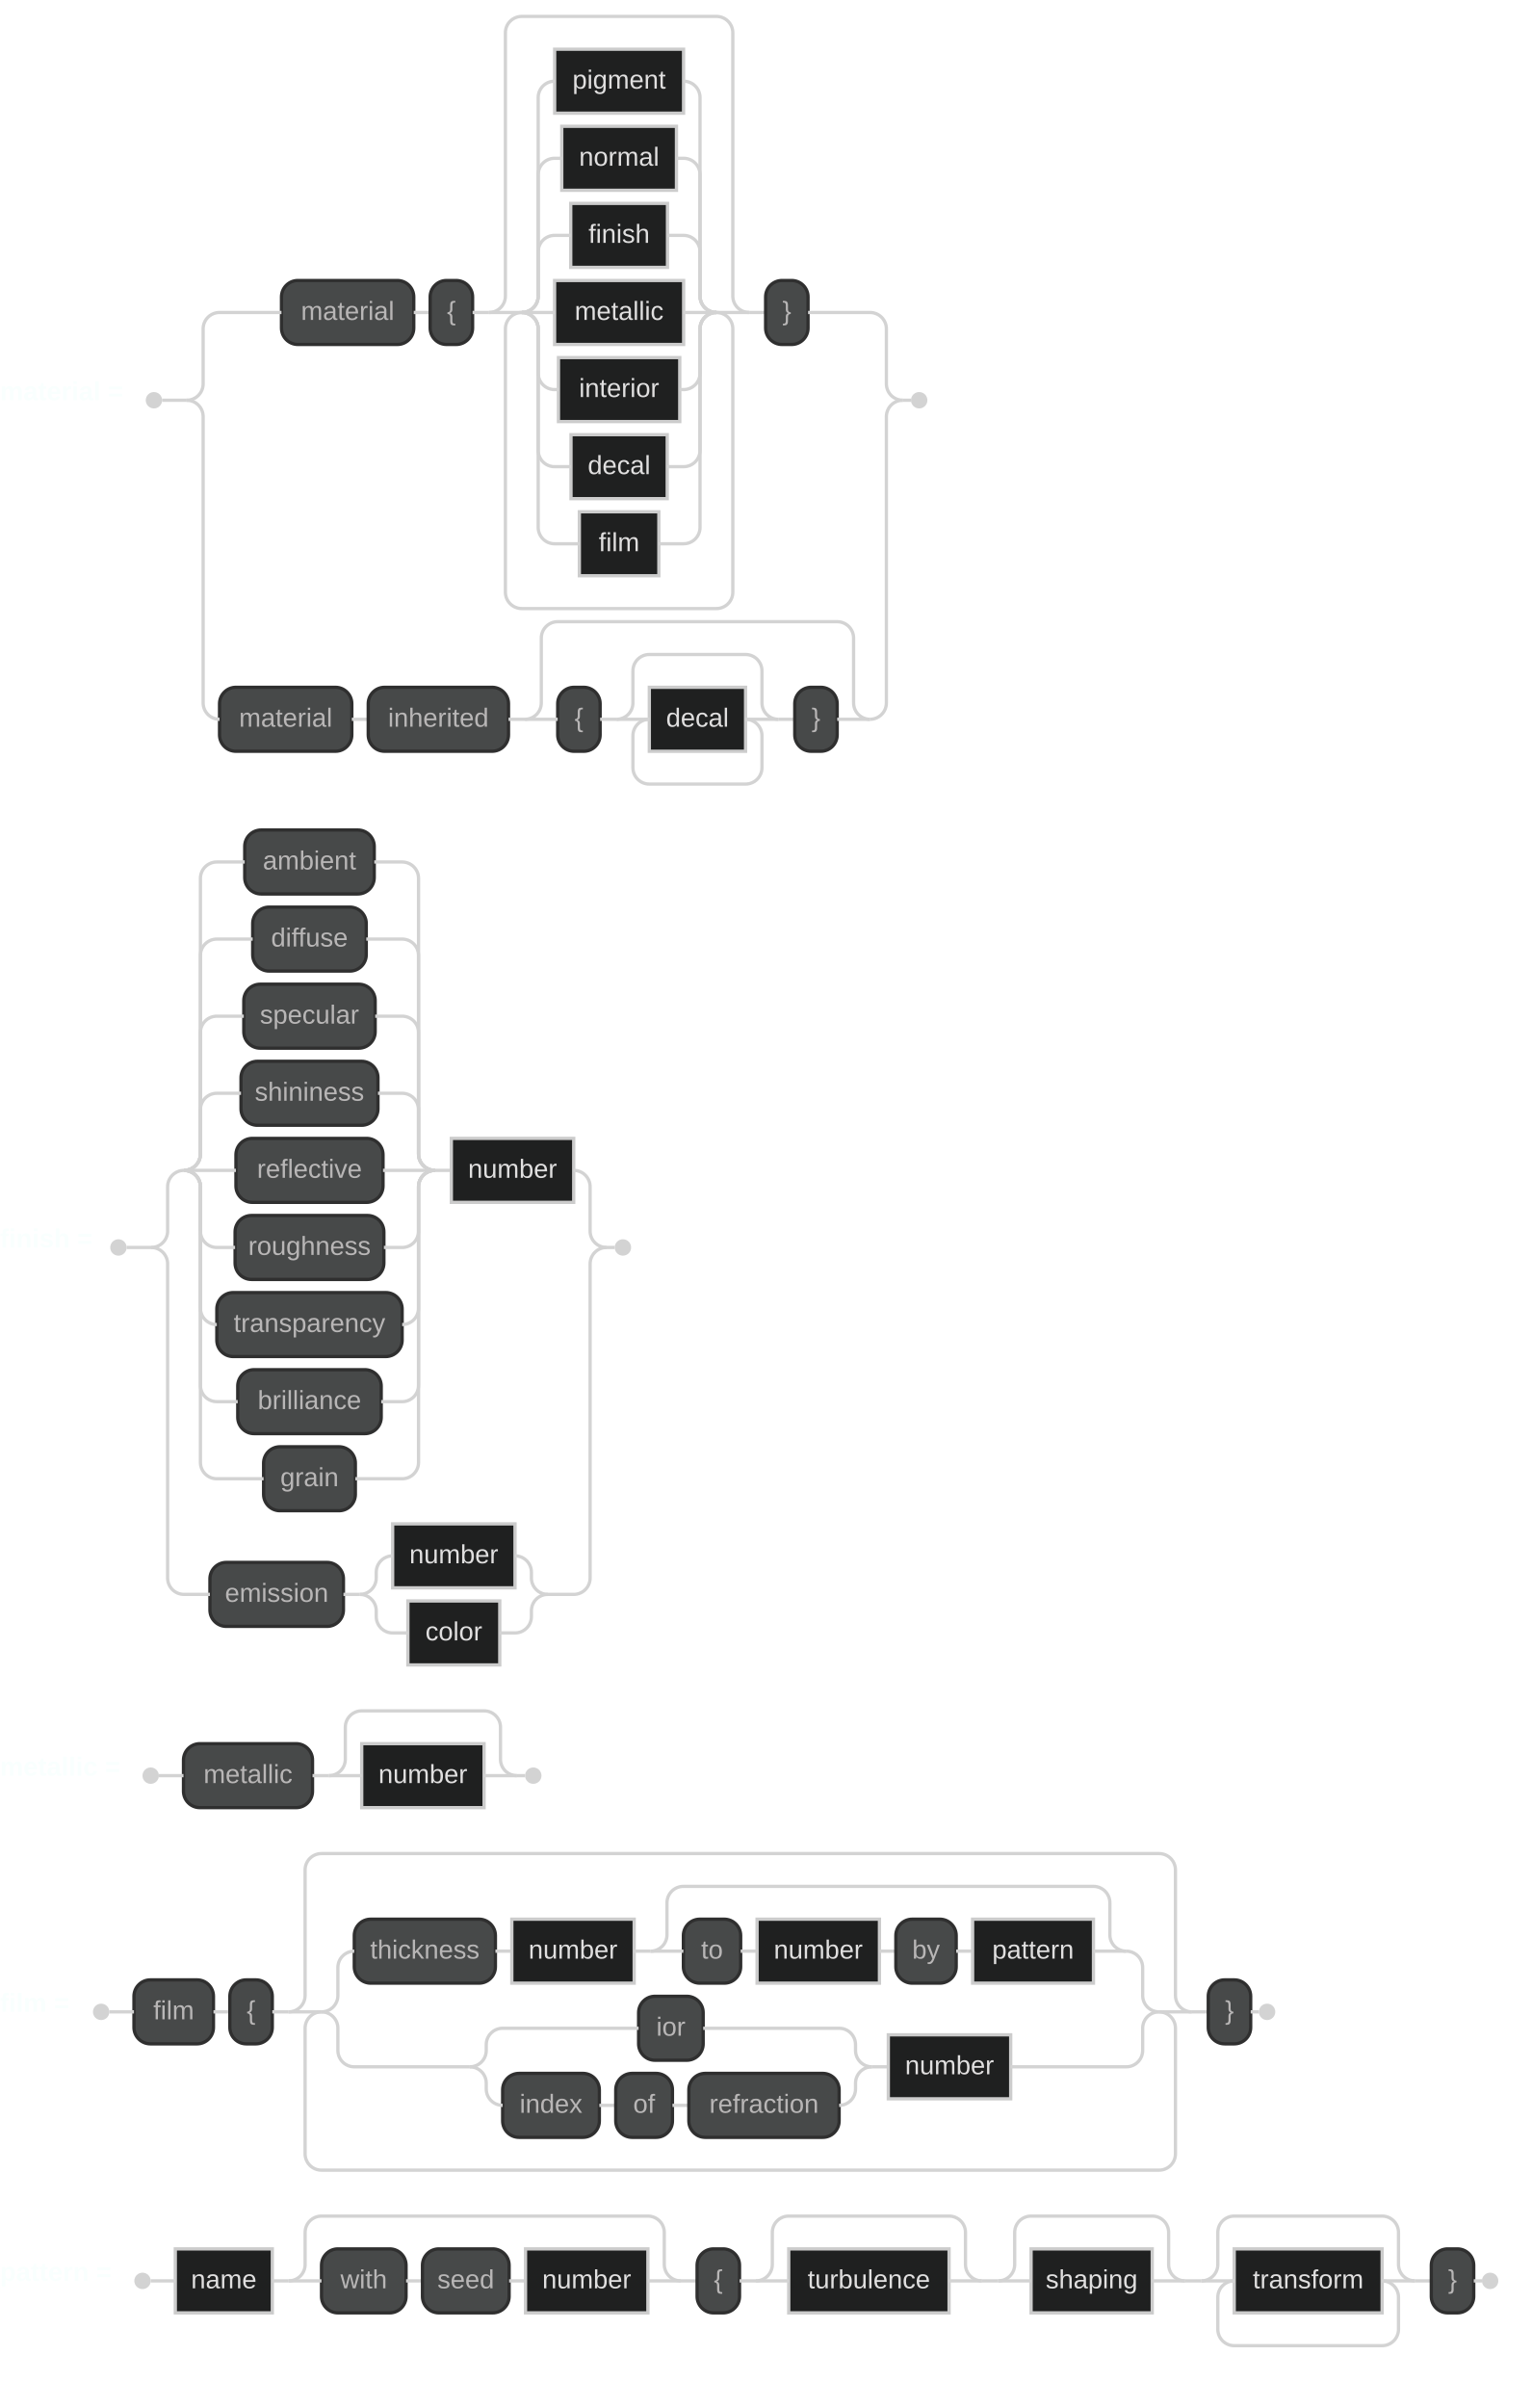
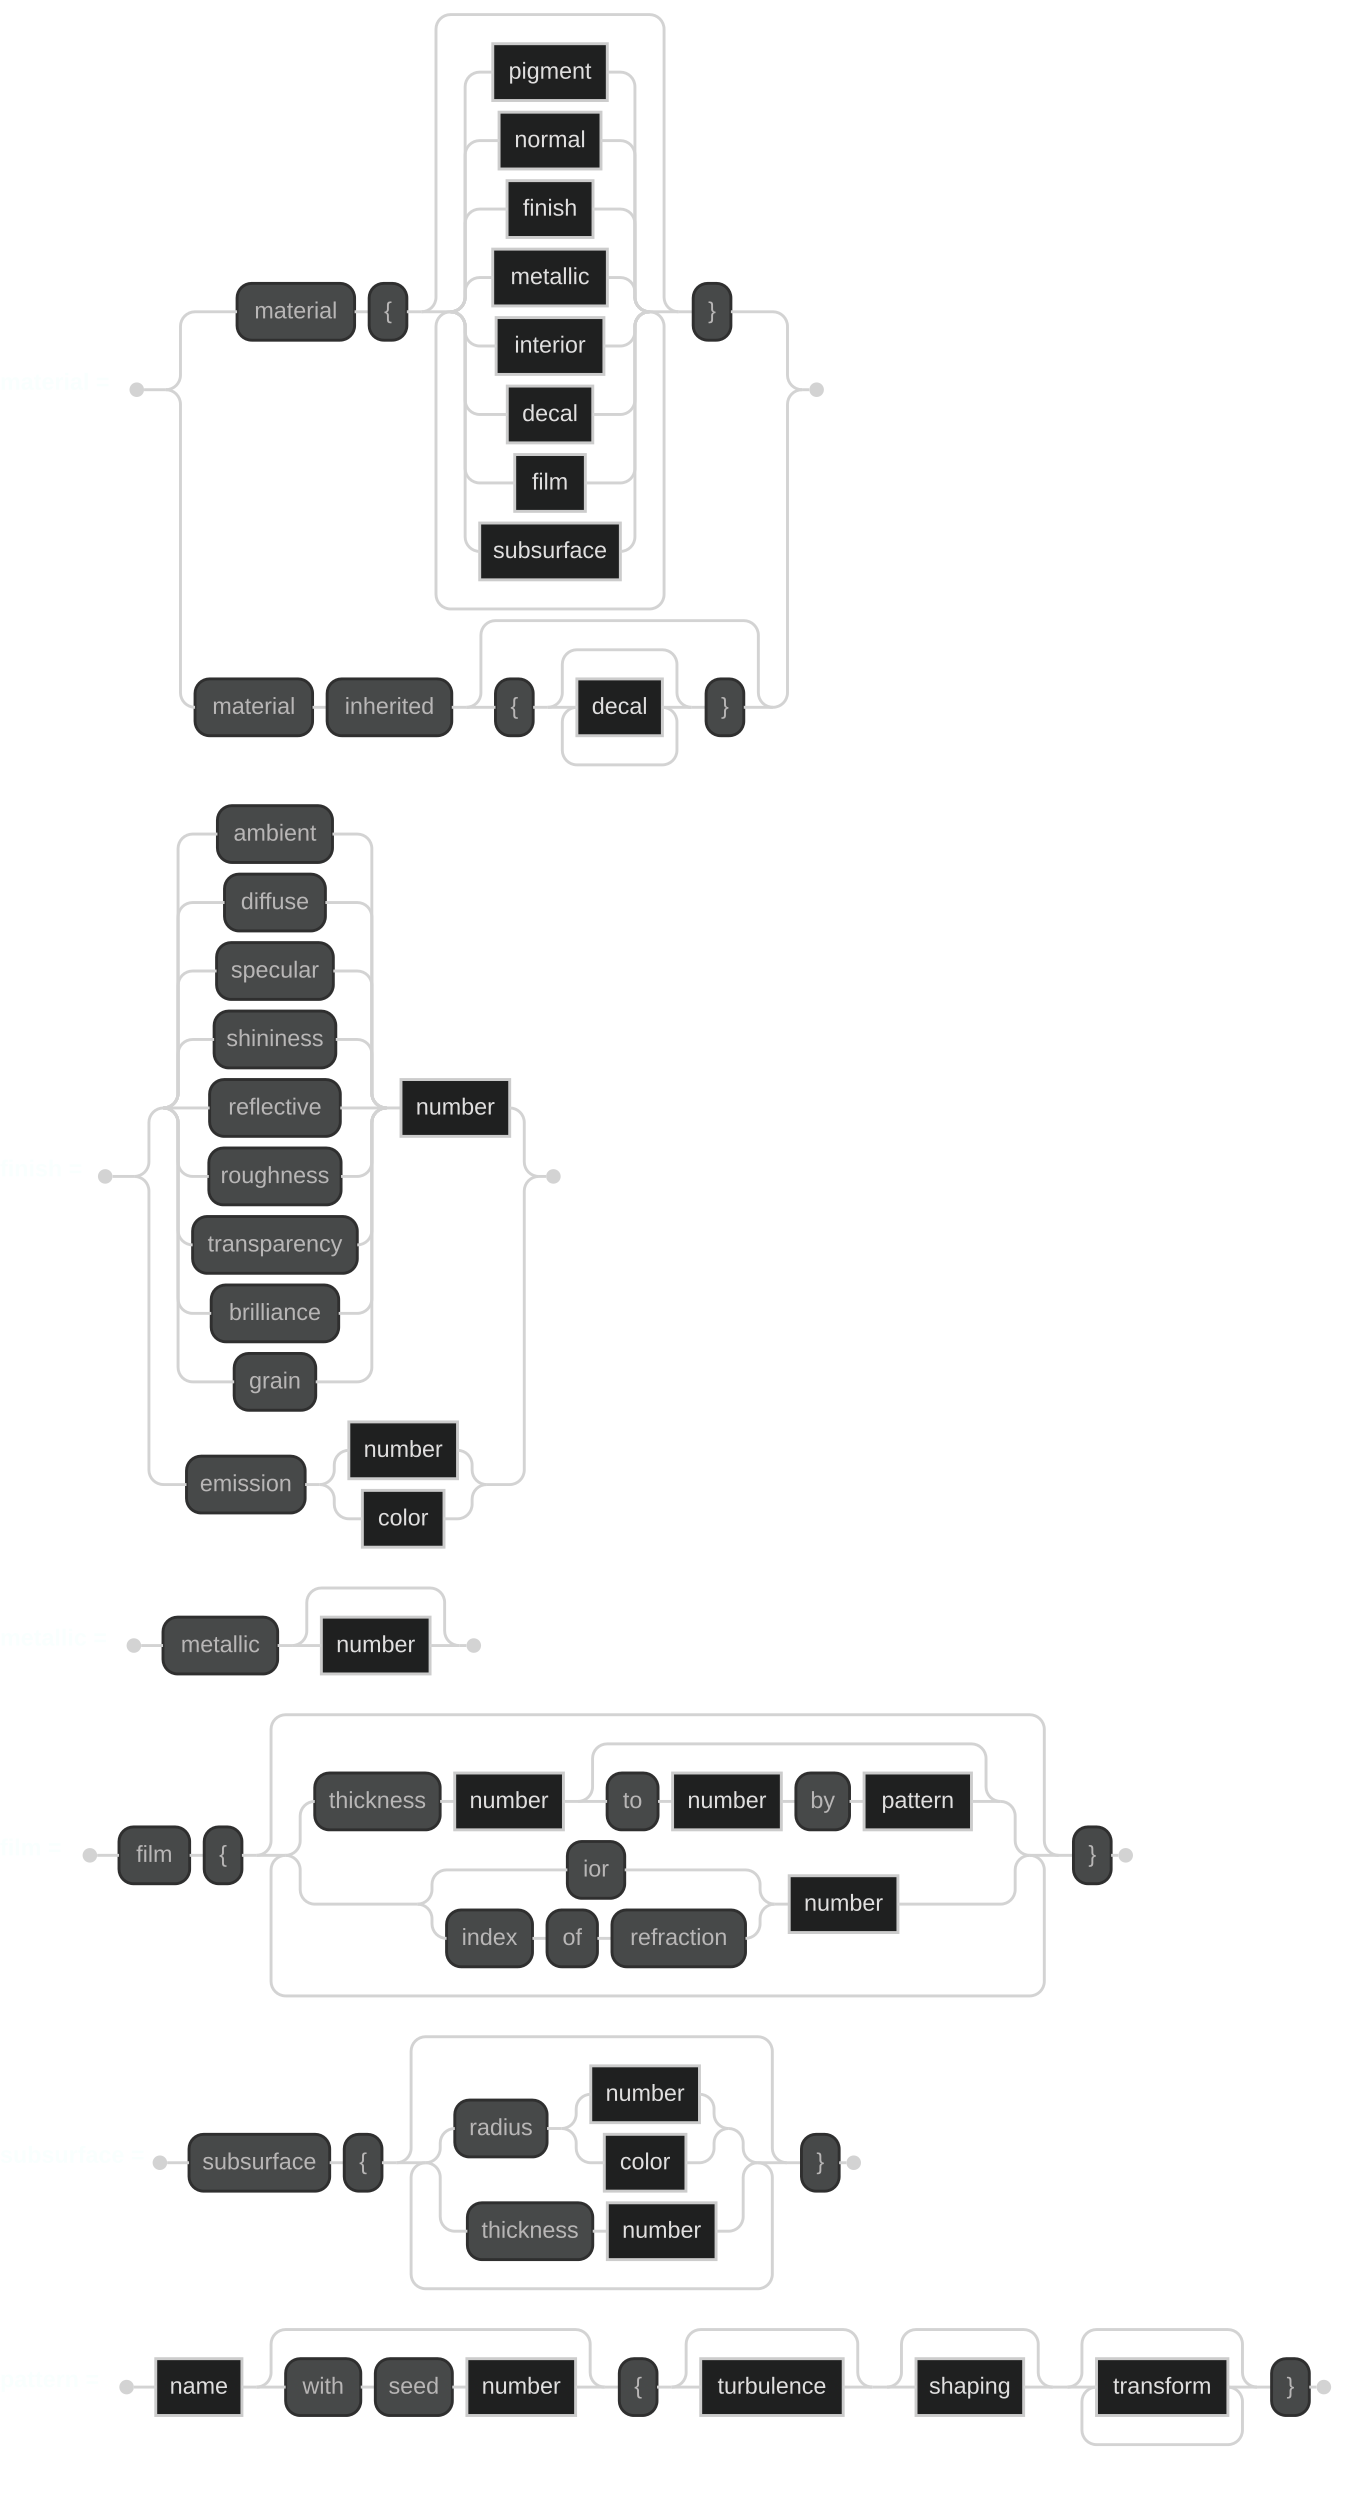
- <svg xmlns="http://www.w3.org/2000/svg" id="my-svg" width="100%" class="railroad-diagram" style="max-width: 933.703px; background-color: transparent;" viewBox="0 0 933.703 1468" role="graphics-document document" aria-roledescription="railroadEbnf">
+ <svg xmlns="http://www.w3.org/2000/svg" id="my-svg" width="100%" class="railroad-diagram" style="max-width: 933.703px; background-color: transparent;" viewBox="0 0 933.703 1716" role="graphics-document document" aria-roledescription="railroadEbnf">
  <style>#my-svg{font-family:"trebuchet ms",verdana,arial,sans-serif;font-size:16px;fill:#ccc;}@keyframes edge-animation-frame{from{stroke-dashoffset:0;}}@keyframes dash{to{stroke-dashoffset:0;}}#my-svg .edge-animation-slow{stroke-dasharray:9,5!important;stroke-dashoffset:900;animation:dash 50s linear infinite;stroke-linecap:round;}#my-svg .edge-animation-fast{stroke-dasharray:9,5!important;stroke-dashoffset:900;animation:dash 20s linear infinite;stroke-linecap:round;}#my-svg .error-icon{fill:#a44141;}#my-svg .error-text{fill:#ddd;stroke:#ddd;}#my-svg .edge-thickness-normal{stroke-width:1px;}#my-svg .edge-thickness-thick{stroke-width:3.5px;}#my-svg .edge-pattern-solid{stroke-dasharray:0;}#my-svg .edge-thickness-invisible{stroke-width:0;fill:none;}#my-svg .edge-pattern-dashed{stroke-dasharray:3;}#my-svg .edge-pattern-dotted{stroke-dasharray:2;}#my-svg .marker{fill:lightgrey;stroke:lightgrey;}#my-svg .marker.cross{stroke:lightgrey;}#my-svg svg{font-family:"trebuchet ms",verdana,arial,sans-serif;font-size:16px;}#my-svg p{margin:0;}#my-svg .railroad-diagram{font-family:"trebuchet ms",verdana,arial,sans-serif;font-size:16px;}#my-svg .railroad-terminal rect{fill:hsl(180, 1.587%, 28.353%);stroke:hsl(180, 0%, 18.353%);stroke-width:2px;}#my-svg .railroad-terminal text{fill:rgb(183.848, 181.552, 181.552);font-family:"trebuchet ms",verdana,arial,sans-serif;font-size:16px;text-anchor:middle;dominant-baseline:middle;}#my-svg .railroad-nonterminal rect{fill:#1f2020;stroke:#cccccc;stroke-width:2px;}#my-svg .railroad-nonterminal text{fill:#e0dfdf;font-family:"trebuchet ms",verdana,arial,sans-serif;font-size:16px;text-anchor:middle;dominant-baseline:middle;}#my-svg .railroad-line{stroke:lightgrey;stroke-width:2px;fill:none;}#my-svg .railroad-start circle,#my-svg .railroad-end circle{fill:lightgrey;}#my-svg .railroad-comment ellipse{fill:#181818;stroke:hsl(20, 0%, 2.353%);stroke-width:2px;}#my-svg .railroad-comment text{fill:rgb(223, 223.667, 224);font-style:italic;font-family:"trebuchet ms",verdana,arial,sans-serif;font-size:16px;text-anchor:middle;dominant-baseline:middle;}#my-svg .railroad-special rect{fill:hsl(20, 1.587%, 12.353%);stroke:hsl(20, 0%, 2.353%);stroke-width:2px;stroke-dasharray:5,3;}#my-svg .railroad-special text{fill:#e0dfdf;font-family:"trebuchet ms",verdana,arial,sans-serif;font-size:16px;text-anchor:middle;dominant-baseline:middle;}#my-svg .railroad-rule-name{font-weight:bold;fill:#F9FFFE;font-family:"trebuchet ms",verdana,arial,sans-serif;font-size:16px;}#my-svg .node .neo-node{stroke:#ccc;}#my-svg [data-look="neo"].node rect,#my-svg [data-look="neo"].cluster rect,#my-svg [data-look="neo"].node polygon{stroke:url(#my-svg-gradient);filter:drop-shadow( 1px 2px 2px rgba(185,185,185,1));}#my-svg [data-look="neo"].swimlane.cluster rect{filter:none;}#my-svg [data-look="neo"].node path{stroke:url(#my-svg-gradient);stroke-width:1px;}#my-svg [data-look="neo"].node .outer-path{filter:drop-shadow( 1px 2px 2px rgba(185,185,185,1));}#my-svg [data-look="neo"].node .neo-line path{stroke:#ccc;filter:none;}#my-svg [data-look="neo"].node circle{stroke:url(#my-svg-gradient);filter:drop-shadow( 1px 2px 2px rgba(185,185,185,1));}#my-svg [data-look="neo"].node circle .state-start{fill:#000000;}#my-svg [data-look="neo"].icon-shape .icon{fill:url(#my-svg-gradient);filter:drop-shadow( 1px 2px 2px rgba(185,185,185,1));}#my-svg [data-look="neo"].icon-shape .icon-neo path{stroke:url(#my-svg-gradient);filter:drop-shadow( 1px 2px 2px rgba(185,185,185,1));}#my-svg :root{--mermaid-font-family:"trebuchet ms",verdana,arial,sans-serif;}</style>
  <g />
  <g class="railroad-rule" transform="translate(0, 10)">
    <g transform="translate(113.875, 0)">
      <g class="railroad-choice">
-         <g class="railroad-sequence" transform="translate(57.77344, 0)">
-           <g class="railroad-terminal" transform="translate(0, 161)">
+         <g class="railroad-sequence" transform="translate(48.84375, 0)">
+           <g class="railroad-terminal" transform="translate(0, 184.5)">
            <rect x="0" y="0" width="80.672" height="39" rx="10" ry="10" />
            <text x="40.336" y="19.5">material</text>
          </g>
-           <path class="railroad-line" d="M 80.672 180.5 L 90.672 180.5" />
-           <g class="railroad-terminal" transform="translate(90.67188, 161)">
+           <path class="railroad-line" d="M 80.672 204 L 90.672 204" />
+           <g class="railroad-terminal" transform="translate(90.67188, 184.5)">
            <rect x="0" y="0" width="25.875" height="39" rx="10" ry="10" />
            <text x="12.938" y="19.5">{</text>
          </g>
-           <path class="railroad-line" d="M 116.547 180.5 L 126.547 180.5" />
+           <path class="railroad-line" d="M 116.547 204 L 126.547 204" />
          <g class="railroad-repetition" transform="translate(126.5469, 0)">
            <g class="railroad-choice" transform="translate(20, 20)">
-               <g class="railroad-nonterminal" transform="translate(20.03906, 0)">
+               <g class="railroad-nonterminal" transform="translate(28.96875, 0)">
                <rect x="0" y="0" width="78.609" height="39" />
                <text x="39.305" y="19.5">pigment</text>
              </g>
-               <path class="railroad-line" d="M 0 160.5 A 10 10 0 0 0 10 150.5 L 10 29.5 A 10 10 0 0 1 20 19.5 L 20.039 19.5" />
-               <path class="railroad-line" d="M 98.648 19.5 L 98.688 19.5 A 10 10 0 0 1 108.688 29.5 L 108.688 150.5 A 10 10 0 0 0 118.688 160.5" />
-               <g class="railroad-nonterminal" transform="translate(24.36719, 47)">
+               <path class="railroad-line" d="M 0 184 A 10 10 0 0 0 10 174 L 10 29.5 A 10 10 0 0 1 20 19.5 L 28.969 19.5" />
+               <path class="railroad-line" d="M 107.578 19.5 L 116.547 19.5 A 10 10 0 0 1 126.547 29.5 L 126.547 174 A 10 10 0 0 0 136.547 184" />
+               <g class="railroad-nonterminal" transform="translate(33.29688, 47)">
                <rect x="0" y="0" width="69.953" height="39" />
                <text x="34.977" y="19.5">normal</text>
              </g>
-               <path class="railroad-line" d="M 0 160.5 A 10 10 0 0 0 10 150.5 L 10 76.5 A 10 10 0 0 1 20 66.5 L 24.367 66.5" />
-               <path class="railroad-line" d="M 94.32 66.5 L 98.688 66.5 A 10 10 0 0 1 108.688 76.5 L 108.688 150.5 A 10 10 0 0 0 118.688 160.5" />
-               <g class="railroad-nonterminal" transform="translate(29.84375, 94)">
+               <path class="railroad-line" d="M 0 184 A 10 10 0 0 0 10 174 L 10 76.5 A 10 10 0 0 1 20 66.5 L 33.297 66.5" />
+               <path class="railroad-line" d="M 103.25 66.5 L 116.547 66.5 A 10 10 0 0 1 126.547 76.5 L 126.547 174 A 10 10 0 0 0 136.547 184" />
+               <g class="railroad-nonterminal" transform="translate(38.77344, 94)">
                <rect x="0" y="0" width="59" height="39" />
                <text x="29.5" y="19.5">finish</text>
              </g>
-               <path class="railroad-line" d="M 0 160.5 A 10 10 0 0 0 10 150.5 L 10 123.5 A 10 10 0 0 1 20 113.5 L 29.844 113.5" />
-               <path class="railroad-line" d="M 88.844 113.5 L 98.688 113.5 A 10 10 0 0 1 108.688 123.5 L 108.688 150.5 A 10 10 0 0 0 118.688 160.5" />
-               <g class="railroad-nonterminal" transform="translate(20, 141)">
+               <path class="railroad-line" d="M 0 184 A 10 10 0 0 0 10 174 L 10 123.5 A 10 10 0 0 1 20 113.5 L 38.773 113.5" />
+               <path class="railroad-line" d="M 97.773 113.5 L 116.547 113.5 A 10 10 0 0 1 126.547 123.5 L 126.547 174 A 10 10 0 0 0 136.547 184" />
+               <g class="railroad-nonterminal" transform="translate(28.92969, 141)">
                <rect x="0" y="0" width="78.688" height="39" />
                <text x="39.344" y="19.5">metallic</text>
              </g>
-               <path class="railroad-line" d="M 0 160.5 L 20 160.5" />
-               <path class="railroad-line" d="M 98.688 160.5 L 118.688 160.5" />
-               <g class="railroad-nonterminal" transform="translate(22.35938, 188)">
+               <path class="railroad-line" d="M 0 184 A 10 10 0 0 0 10 174 L 10 170.5 A 10 10 0 0 1 20 160.5 L 28.93 160.5" />
+               <path class="railroad-line" d="M 107.617 160.5 L 116.547 160.5 A 10 10 0 0 1 126.547 170.5 L 126.547 174 A 10 10 0 0 0 136.547 184" />
+               <g class="railroad-nonterminal" transform="translate(31.28906, 188)">
                <rect x="0" y="0" width="73.969" height="39" />
                <text x="36.984" y="19.5">interior</text>
              </g>
-               <path class="railroad-line" d="M 0 160.5 A 10 10 0 0 1 10 170.5 L 10 197.5 A 10 10 0 0 0 20 207.5 L 22.359 207.5" />
-               <path class="railroad-line" d="M 96.328 207.5 L 98.688 207.5 A 10 10 0 0 0 108.688 197.5 L 108.688 170.5 A 10 10 0 0 1 118.688 160.5" />
-               <g class="railroad-nonterminal" transform="translate(30, 235)">
+               <path class="railroad-line" d="M 0 184 A 10 10 0 0 1 10 194 L 10 197.5 A 10 10 0 0 0 20 207.5 L 31.289 207.5" />
+               <path class="railroad-line" d="M 105.258 207.5 L 116.547 207.5 A 10 10 0 0 0 126.547 197.5 L 126.547 194 A 10 10 0 0 1 136.547 184" />
+               <g class="railroad-nonterminal" transform="translate(38.92969, 235)">
                <rect x="0" y="0" width="58.688" height="39" />
                <text x="29.344" y="19.5">decal</text>
              </g>
-               <path class="railroad-line" d="M 0 160.5 A 10 10 0 0 1 10 170.5 L 10 244.5 A 10 10 0 0 0 20 254.5 L 30 254.5" />
-               <path class="railroad-line" d="M 88.688 254.5 L 98.688 254.5 A 10 10 0 0 0 108.688 244.5 L 108.688 170.5 A 10 10 0 0 1 118.688 160.5" />
-               <g class="railroad-nonterminal" transform="translate(35.10156, 282)">
+               <path class="railroad-line" d="M 0 184 A 10 10 0 0 1 10 194 L 10 244.5 A 10 10 0 0 0 20 254.5 L 38.93 254.5" />
+               <path class="railroad-line" d="M 97.617 254.5 L 116.547 254.5 A 10 10 0 0 0 126.547 244.5 L 126.547 194 A 10 10 0 0 1 136.547 184" />
+               <g class="railroad-nonterminal" transform="translate(44.03125, 282)">
                <rect x="0" y="0" width="48.484" height="39" />
                <text x="24.242" y="19.5">film</text>
              </g>
-               <path class="railroad-line" d="M 0 160.5 A 10 10 0 0 1 10 170.5 L 10 291.5 A 10 10 0 0 0 20 301.5 L 35.102 301.5" />
-               <path class="railroad-line" d="M 83.586 301.5 L 98.688 301.5 A 10 10 0 0 0 108.688 291.5 L 108.688 170.5 A 10 10 0 0 1 118.688 160.5" />
-             </g>
-             <path class="railroad-line" d="M 0 180.5 L 20 180.5" />
-             <path class="railroad-line" d="M 138.688 180.5 L 158.688 180.5" />
-             <path class="railroad-line" d="M 138.688 180.5 A 10 10 0 0 1 148.688 190.5 L 148.688 351 A 10 10 0 0 1 138.688 361 L 20 361 A 10 10 0 0 1 10 351 L 10 190.5 A 10 10 0 0 1 20 180.5" />
-             <path class="railroad-line" d="M 0 180.5 A 10 10 0 0 0 10 170.5 L 10 10 A 10 10 0 0 1 20 0 L 138.688 0 A 10 10 0 0 1 148.688 10 L 148.688 170.5 A 10 10 0 0 0 158.688 180.5" />
-           </g>
-           <path class="railroad-line" d="M 285.234 180.5 L 295.234 180.5" />
-           <g class="railroad-terminal" transform="translate(295.2344, 161)">
+               <path class="railroad-line" d="M 0 184 A 10 10 0 0 1 10 194 L 10 291.5 A 10 10 0 0 0 20 301.5 L 44.031 301.5" />
+               <path class="railroad-line" d="M 92.516 301.5 L 116.547 301.5 A 10 10 0 0 0 126.547 291.5 L 126.547 194 A 10 10 0 0 1 136.547 184" />
+               <g class="railroad-nonterminal" transform="translate(20, 329)">
+                 <rect x="0" y="0" width="96.547" height="39" />
+                 <text x="48.273" y="19.5">subsurface</text>
+               </g>
+               <path class="railroad-line" d="M 0 184 A 10 10 0 0 1 10 194 L 10 338.5 A 10 10 0 0 0 20 348.5 L 20 348.5" />
+               <path class="railroad-line" d="M 116.547 348.5 L 116.547 348.5 A 10 10 0 0 0 126.547 338.5 L 126.547 194 A 10 10 0 0 1 136.547 184" />
+             </g>
+             <path class="railroad-line" d="M 0 204 L 20 204" />
+             <path class="railroad-line" d="M 156.547 204 L 176.547 204" />
+             <path class="railroad-line" d="M 156.547 204 A 10 10 0 0 1 166.547 214 L 166.547 398 A 10 10 0 0 1 156.547 408 L 20 408 A 10 10 0 0 1 10 398 L 10 214 A 10 10 0 0 1 20 204" />
+             <path class="railroad-line" d="M 0 204 A 10 10 0 0 0 10 194 L 10 10 A 10 10 0 0 1 20 0 L 156.547 0 A 10 10 0 0 1 166.547 10 L 166.547 194 A 10 10 0 0 0 176.547 204" />
+           </g>
+           <path class="railroad-line" d="M 303.094 204 L 313.094 204" />
+           <g class="railroad-terminal" transform="translate(313.0938, 184.5)">
            <rect x="0" y="0" width="25.875" height="39" rx="10" ry="10" />
            <text x="12.938" y="19.5">}</text>
          </g>
        </g>
-         <path class="railroad-line" d="M 0 234 A 10 10 0 0 0 10 224 L 10 190.5 A 10 10 0 0 1 20 180.5 L 57.773 180.5" />
-         <path class="railroad-line" d="M 378.883 180.5 L 416.656 180.5 A 10 10 0 0 1 426.656 190.5 L 426.656 224 A 10 10 0 0 0 436.656 234" />
-         <g class="railroad-sequence" transform="translate(20, 369)">
+         <path class="railroad-line" d="M 0 257.5 A 10 10 0 0 0 10 247.5 L 10 214 A 10 10 0 0 1 20 204 L 48.844 204" />
+         <path class="railroad-line" d="M 387.812 204 L 416.656 204 A 10 10 0 0 1 426.656 214 L 426.656 247.5 A 10 10 0 0 0 436.656 257.5" />
+         <g class="railroad-sequence" transform="translate(20, 416)">
          <g class="railroad-terminal" transform="translate(0, 40)">
            <rect x="0" y="0" width="80.672" height="39" rx="10" ry="10" />
            <text x="40.336" y="19.5">material</text>
          </g>
          <path class="railroad-line" d="M 80.672 59.5 L 90.672 59.5" />
          <g class="railroad-terminal" transform="translate(90.67188, 40)">
            <rect x="0" y="0" width="85.547" height="39" rx="10" ry="10" />
            <text x="42.773" y="19.5">inherited</text>
          </g>
          <path class="railroad-line" d="M 176.219 59.5 L 186.219 59.5" />
          <g class="railroad-optional" transform="translate(186.2188, 0)">
            <g class="railroad-sequence" transform="translate(20, 20)">
              <g class="railroad-terminal" transform="translate(0, 20)">
                <rect x="0" y="0" width="25.875" height="39" rx="10" ry="10" />
                <text x="12.938" y="19.5">{</text>
              </g>
              <path class="railroad-line" d="M 25.875 39.5 L 35.875 39.5" />
              <g class="railroad-repetition" transform="translate(35.875, 0)">
                <g class="railroad-nonterminal" transform="translate(20, 20)">
                  <rect x="0" y="0" width="58.688" height="39" />
                  <text x="29.344" y="19.5">decal</text>
                </g>
                <path class="railroad-line" d="M 0 39.5 L 20 39.5" />
                <path class="railroad-line" d="M 78.688 39.5 L 98.688 39.5" />
                <path class="railroad-line" d="M 78.688 39.5 A 10 10 0 0 1 88.688 49.5 L 88.688 69 A 10 10 0 0 1 78.688 79 L 20 79 A 10 10 0 0 1 10 69 L 10 49.5 A 10 10 0 0 1 20 39.5" />
                <path class="railroad-line" d="M 0 39.5 A 10 10 0 0 0 10 29.5 L 10 10 A 10 10 0 0 1 20 0 L 78.688 0 A 10 10 0 0 1 88.688 10 L 88.688 29.5 A 10 10 0 0 0 98.688 39.5" />
              </g>
              <path class="railroad-line" d="M 134.562 39.5 L 144.562 39.5" />
              <g class="railroad-terminal" transform="translate(144.5625, 20)">
                <rect x="0" y="0" width="25.875" height="39" rx="10" ry="10" />
                <text x="12.938" y="19.5">}</text>
              </g>
            </g>
            <path class="railroad-line" d="M 0 59.5 L 20 59.5" />
            <path class="railroad-line" d="M 190.438 59.5 L 210.438 59.5" />
            <path class="railroad-line" d="M 0 59.5 A 10 10 0 0 0 10 49.5 L 10 10 A 10 10 0 0 1 20 0 L 190.438 0 A 10 10 0 0 1 200.438 10 L 200.438 49.5 A 10 10 0 0 0 210.438 59.5" />
          </g>
        </g>
-         <path class="railroad-line" d="M 0 234 A 10 10 0 0 1 10 244 L 10 418.5 A 10 10 0 0 0 20 428.5 L 20 428.5" />
-         <path class="railroad-line" d="M 416.656 428.5 L 416.656 428.5 A 10 10 0 0 0 426.656 418.5 L 426.656 244 A 10 10 0 0 1 436.656 234" />
+         <path class="railroad-line" d="M 0 257.5 A 10 10 0 0 1 10 267.5 L 10 465.5 A 10 10 0 0 0 20 475.5 L 20 475.5" />
+         <path class="railroad-line" d="M 416.656 475.5 L 416.656 475.5 A 10 10 0 0 0 426.656 465.5 L 426.656 267.5 A 10 10 0 0 1 436.656 257.5" />
      </g>
    </g>
    <g class="railroad-rule-name-group">
-       <text class="railroad-rule-name" x="0" y="234">material =</text>
+       <text class="railroad-rule-name" x="0" y="257.5">material =</text>
    </g>
    <g class="railroad-start">
-       <circle cx="93.875" cy="234" r="5" />
+       <circle cx="93.875" cy="257.5" r="5" />
    </g>
    <g class="railroad-end">
-       <circle cx="560.531" cy="234" r="5" />
-     </g>
-     <path class="railroad-line" d="M 98.875 234 L 113.875 234" />
-     <path class="railroad-line" d="M 550.531 234 L 555.531 234" />
+       <circle cx="560.531" cy="257.5" r="5" />
+     </g>
+     <path class="railroad-line" d="M 98.875 257.5 L 113.875 257.5" />
+     <path class="railroad-line" d="M 550.531 257.5 L 555.531 257.5" />
  </g>
-   <g class="railroad-rule" transform="translate(0, 506)">
+   <g class="railroad-rule" transform="translate(0, 553)">
    <g transform="translate(92.21875, 0)">
      <g class="railroad-choice">
        <g class="railroad-sequence" transform="translate(20, 0)">
          <g class="railroad-choice" transform="translate(0, 0)">
            <g class="railroad-terminal" transform="translate(37.01562, 0)">
              <rect x="0" y="0" width="78.984" height="39" rx="10" ry="10" />
              <text x="39.492" y="19.5">ambient</text>
            </g>
            <path class="railroad-line" d="M 0 207.5 A 10 10 0 0 0 10 197.5 L 10 29.5 A 10 10 0 0 1 20 19.5 L 37.016 19.5" />
            <path class="railroad-line" d="M 116 19.5 L 133.016 19.5 A 10 10 0 0 1 143.016 29.5 L 143.016 197.5 A 10 10 0 0 0 153.016 207.5" />
            <g class="railroad-terminal" transform="translate(41.88281, 47)">
              <rect x="0" y="0" width="69.25" height="39" rx="10" ry="10" />
              <text x="34.625" y="19.5">diffuse</text>
            </g>
            <path class="railroad-line" d="M 0 207.5 A 10 10 0 0 0 10 197.5 L 10 76.5 A 10 10 0 0 1 20 66.5 L 41.883 66.5" />
            <path class="railroad-line" d="M 111.133 66.5 L 133.016 66.5 A 10 10 0 0 1 143.016 76.5 L 143.016 197.5 A 10 10 0 0 0 153.016 207.5" />
            <g class="railroad-terminal" transform="translate(36.44531, 94)">
              <rect x="0" y="0" width="80.125" height="39" rx="10" ry="10" />
              <text x="40.062" y="19.5">specular</text>
            </g>
            <path class="railroad-line" d="M 0 207.5 A 10 10 0 0 0 10 197.5 L 10 123.5 A 10 10 0 0 1 20 113.5 L 36.445 113.5" />
            <path class="railroad-line" d="M 116.57 113.5 L 133.016 113.5 A 10 10 0 0 1 143.016 123.5 L 143.016 197.5 A 10 10 0 0 0 153.016 207.5" />
            <g class="railroad-terminal" transform="translate(34.75, 141)">
              <rect x="0" y="0" width="83.516" height="39" rx="10" ry="10" />
              <text x="41.758" y="19.5">shininess</text>
            </g>
            <path class="railroad-line" d="M 0 207.5 A 10 10 0 0 0 10 197.5 L 10 170.5 A 10 10 0 0 1 20 160.5 L 34.75 160.5" />
            <path class="railroad-line" d="M 118.266 160.5 L 133.016 160.5 A 10 10 0 0 1 143.016 170.5 L 143.016 197.5 A 10 10 0 0 0 153.016 207.5" />
            <g class="railroad-terminal" transform="translate(31.65625, 188)">
              <rect x="0" y="0" width="89.703" height="39" rx="10" ry="10" />
              <text x="44.852" y="19.5">reflective</text>
            </g>
            <path class="railroad-line" d="M 0 207.5 L 31.656 207.5" />
            <path class="railroad-line" d="M 121.359 207.5 L 153.016 207.5" />
            <g class="railroad-terminal" transform="translate(31.13281, 235)">
              <rect x="0" y="0" width="90.75" height="39" rx="10" ry="10" />
              <text x="45.375" y="19.5">roughness</text>
            </g>
            <path class="railroad-line" d="M 0 207.5 A 10 10 0 0 1 10 217.5 L 10 244.5 A 10 10 0 0 0 20 254.5 L 31.133 254.5" />
            <path class="railroad-line" d="M 121.883 254.5 L 133.016 254.5 A 10 10 0 0 0 143.016 244.5 L 143.016 217.5 A 10 10 0 0 1 153.016 207.5" />
            <g class="railroad-terminal" transform="translate(20, 282)">
              <rect x="0" y="0" width="113.016" height="39" rx="10" ry="10" />
              <text x="56.508" y="19.5">transparency</text>
            </g>
            <path class="railroad-line" d="M 0 207.5 A 10 10 0 0 1 10 217.5 L 10 291.5 A 10 10 0 0 0 20 301.5 L 20 301.5" />
            <path class="railroad-line" d="M 133.016 301.5 L 133.016 301.5 A 10 10 0 0 0 143.016 291.5 L 143.016 217.5 A 10 10 0 0 1 153.016 207.5" />
            <g class="railroad-terminal" transform="translate(32.75781, 329)">
              <rect x="0" y="0" width="87.5" height="39" rx="10" ry="10" />
              <text x="43.75" y="19.5">brilliance</text>
            </g>
            <path class="railroad-line" d="M 0 207.5 A 10 10 0 0 1 10 217.5 L 10 338.5 A 10 10 0 0 0 20 348.5 L 32.758 348.5" />
            <path class="railroad-line" d="M 120.258 348.5 L 133.016 348.5 A 10 10 0 0 0 143.016 338.5 L 143.016 217.5 A 10 10 0 0 1 153.016 207.5" />
            <g class="railroad-terminal" transform="translate(48.52344, 376)">
              <rect x="0" y="0" width="55.969" height="39" rx="10" ry="10" />
              <text x="27.984" y="19.5">grain</text>
            </g>
            <path class="railroad-line" d="M 0 207.5 A 10 10 0 0 1 10 217.5 L 10 385.5 A 10 10 0 0 0 20 395.5 L 48.523 395.5" />
            <path class="railroad-line" d="M 104.492 395.5 L 133.016 395.5 A 10 10 0 0 0 143.016 385.5 L 143.016 217.5 A 10 10 0 0 1 153.016 207.5" />
          </g>
          <path class="railroad-line" d="M 153.016 207.5 L 163.016 207.5" />
          <g class="railroad-nonterminal" transform="translate(163.0156, 188)">
            <rect x="0" y="0" width="74.625" height="39" />
            <text x="37.312" y="19.5">number</text>
          </g>
        </g>
        <path class="railroad-line" d="M 0 254.5 A 10 10 0 0 0 10 244.5 L 10 217.5 A 10 10 0 0 1 20 207.5 L 20 207.5" />
        <path class="railroad-line" d="M 257.641 207.5 L 257.641 207.5 A 10 10 0 0 1 267.641 217.5 L 267.641 244.5 A 10 10 0 0 0 277.641 254.5" />
        <g class="railroad-sequence" transform="translate(35.79688, 423)">
          <g class="railroad-terminal" transform="translate(0, 23.5)">
            <rect x="0" y="0" width="81.422" height="39" rx="10" ry="10" />
            <text x="40.711" y="19.5">emission</text>
          </g>
          <path class="railroad-line" d="M 81.422 43 L 91.422 43" />
          <g class="railroad-choice" transform="translate(91.42188, 0)">
            <g class="railroad-nonterminal" transform="translate(20, 0)">
              <rect x="0" y="0" width="74.625" height="39" />
              <text x="37.312" y="19.5">number</text>
            </g>
            <path class="railroad-line" d="M 0 43 A 10 10 0 0 0 10 33 L 10 29.5 A 10 10 0 0 1 20 19.5 L 20 19.5" />
            <path class="railroad-line" d="M 94.625 19.5 L 94.625 19.5 A 10 10 0 0 1 104.625 29.5 L 104.625 33 A 10 10 0 0 0 114.625 43" />
            <g class="railroad-nonterminal" transform="translate(29.29688, 47)">
              <rect x="0" y="0" width="56.031" height="39" />
              <text x="28.016" y="19.5">color</text>
            </g>
            <path class="railroad-line" d="M 0 43 A 10 10 0 0 1 10 53 L 10 56.5 A 10 10 0 0 0 20 66.5 L 29.297 66.5" />
            <path class="railroad-line" d="M 85.328 66.5 L 94.625 66.5 A 10 10 0 0 0 104.625 56.5 L 104.625 53 A 10 10 0 0 1 114.625 43" />
          </g>
        </g>
        <path class="railroad-line" d="M 0 254.5 A 10 10 0 0 1 10 264.5 L 10 456 A 10 10 0 0 0 20 466 L 35.797 466" />
        <path class="railroad-line" d="M 241.844 466 L 257.641 466 A 10 10 0 0 0 267.641 456 L 267.641 264.5 A 10 10 0 0 1 277.641 254.5" />
      </g>
    </g>
    <g class="railroad-rule-name-group">
      <text class="railroad-rule-name" x="0" y="254.5">finish =</text>
    </g>
    <g class="railroad-start">
      <circle cx="72.219" cy="254.5" r="5" />
    </g>
    <g class="railroad-end">
      <circle cx="379.859" cy="254.5" r="5" />
    </g>
    <path class="railroad-line" d="M 77.219 254.5 L 92.219 254.5" />
    <path class="railroad-line" d="M 369.859 254.5 L 374.859 254.5" />
  </g>
-   <g class="railroad-rule" transform="translate(0, 1043)">
+   <g class="railroad-rule" transform="translate(0, 1090)">
    <g transform="translate(111.8906, 0)">
      <g class="railroad-sequence">
        <g class="railroad-terminal" transform="translate(0, 20)">
          <rect x="0" y="0" width="78.688" height="39" rx="10" ry="10" />
          <text x="39.344" y="19.5">metallic</text>
        </g>
        <path class="railroad-line" d="M 78.688 39.5 L 88.688 39.5" />
        <g class="railroad-optional" transform="translate(88.6875, 0)">
          <g class="railroad-nonterminal" transform="translate(20, 20)">
            <rect x="0" y="0" width="74.625" height="39" />
            <text x="37.312" y="19.5">number</text>
          </g>
          <path class="railroad-line" d="M 0 39.5 L 20 39.5" />
          <path class="railroad-line" d="M 94.625 39.5 L 114.625 39.5" />
          <path class="railroad-line" d="M 0 39.5 A 10 10 0 0 0 10 29.5 L 10 10 A 10 10 0 0 1 20 0 L 94.625 0 A 10 10 0 0 1 104.625 10 L 104.625 29.5 A 10 10 0 0 0 114.625 39.5" />
        </g>
      </g>
    </g>
    <g class="railroad-rule-name-group">
      <text class="railroad-rule-name" x="0" y="39.5">metallic =</text>
    </g>
    <g class="railroad-start">
      <circle cx="91.891" cy="39.5" r="5" />
    </g>
    <g class="railroad-end">
      <circle cx="325.203" cy="39.5" r="5" />
    </g>
    <path class="railroad-line" d="M 96.891 39.5 L 111.891 39.5" />
    <path class="railroad-line" d="M 315.203 39.5 L 320.203 39.5" />
  </g>
-   <g class="railroad-rule" transform="translate(0, 1130)">
+   <g class="railroad-rule" transform="translate(0, 1177)">
    <g transform="translate(81.6875, 0)">
      <g class="railroad-sequence">
        <g class="railroad-terminal" transform="translate(0, 77)">
          <rect x="0" y="0" width="48.484" height="39" rx="10" ry="10" />
          <text x="24.242" y="19.5">film</text>
        </g>
        <path class="railroad-line" d="M 48.484 96.5 L 58.484 96.5" />
        <g class="railroad-terminal" transform="translate(58.48438, 77)">
          <rect x="0" y="0" width="25.875" height="39" rx="10" ry="10" />
          <text x="12.938" y="19.5">{</text>
        </g>
        <path class="railroad-line" d="M 84.359 96.5 L 94.359 96.5" />
        <g class="railroad-repetition" transform="translate(94.35938, 0)">
          <g class="railroad-choice" transform="translate(20, 20)">
            <g class="railroad-sequence" transform="translate(20, 0)">
              <g class="railroad-terminal" transform="translate(0, 20)">
                <rect x="0" y="0" width="86.062" height="39" rx="10" ry="10" />
                <text x="43.031" y="19.5">thickness</text>
              </g>
              <path class="railroad-line" d="M 86.062 39.5 L 96.062 39.5" />
              <g class="railroad-nonterminal" transform="translate(96.0625, 20)">
                <rect x="0" y="0" width="74.625" height="39" />
                <text x="37.312" y="19.5">number</text>
              </g>
              <path class="railroad-line" d="M 170.688 39.5 L 180.688 39.5" />
              <g class="railroad-optional" transform="translate(180.6875, 0)">
                <g class="railroad-sequence" transform="translate(20, 20)">
                  <g class="railroad-terminal" transform="translate(0, 0)">
                    <rect x="0" y="0" width="34.938" height="39" rx="10" ry="10" />
                    <text x="17.469" y="19.5">to</text>
                  </g>
                  <path class="railroad-line" d="M 34.938 19.5 L 44.938 19.5" />
                  <g class="railroad-nonterminal" transform="translate(44.9375, 0)">
                    <rect x="0" y="0" width="74.625" height="39" />
                    <text x="37.312" y="19.5">number</text>
                  </g>
                  <path class="railroad-line" d="M 119.562 19.5 L 129.562 19.5" />
                  <g class="railroad-terminal" transform="translate(129.5625, 0)">
                    <rect x="0" y="0" width="36.812" height="39" rx="10" ry="10" />
                    <text x="18.406" y="19.5">by</text>
                  </g>
                  <path class="railroad-line" d="M 166.375 19.5 L 176.375 19.5" />
                  <g class="railroad-nonterminal" transform="translate(176.375, 0)">
                    <rect x="0" y="0" width="73.703" height="39" />
                    <text x="36.852" y="19.5">pattern</text>
                  </g>
                </g>
                <path class="railroad-line" d="M 0 39.5 L 20 39.5" />
                <path class="railroad-line" d="M 270.078 39.5 L 290.078 39.5" />
                <path class="railroad-line" d="M 0 39.5 A 10 10 0 0 0 10 29.5 L 10 10 A 10 10 0 0 1 20 0 L 270.078 0 A 10 10 0 0 1 280.078 10 L 280.078 29.5 A 10 10 0 0 0 290.078 39.5" />
              </g>
            </g>
            <path class="railroad-line" d="M 0 76.5 A 10 10 0 0 0 10 66.5 L 10 49.5 A 10 10 0 0 1 20 39.5 L 20 39.5" />
            <path class="railroad-line" d="M 490.766 39.5 L 490.766 39.5 A 10 10 0 0 1 500.766 49.5 L 500.766 66.5 A 10 10 0 0 0 510.766 76.5" />
            <g class="railroad-sequence" transform="translate(90.47656, 67)">
              <g class="railroad-choice" transform="translate(0, 0)">
                <g class="railroad-terminal" transform="translate(102.9062, 0)">
                  <rect x="0" y="0" width="39.375" height="39" rx="10" ry="10" />
                  <text x="19.688" y="19.5">ior</text>
                </g>
                <path class="railroad-line" d="M 0 43 A 10 10 0 0 0 10 33 L 10 29.5 A 10 10 0 0 1 20 19.5 L 102.906 19.5" />
                <path class="railroad-line" d="M 142.281 19.5 L 225.188 19.5 A 10 10 0 0 1 235.188 29.5 L 235.188 33 A 10 10 0 0 0 245.188 43" />
                <g class="railroad-sequence" transform="translate(20, 47)">
                  <g class="railroad-terminal" transform="translate(0, 0)">
                    <rect x="0" y="0" width="58.969" height="39" rx="10" ry="10" />
                    <text x="29.484" y="19.5">index</text>
                  </g>
                  <path class="railroad-line" d="M 58.969 19.5 L 68.969 19.5" />
                  <g class="railroad-terminal" transform="translate(68.96875, 0)">
                    <rect x="0" y="0" width="34.578" height="39" rx="10" ry="10" />
                    <text x="17.289" y="19.5">of</text>
                  </g>
                  <path class="railroad-line" d="M 103.547 19.5 L 113.547 19.5" />
                  <g class="railroad-terminal" transform="translate(113.5469, 0)">
                    <rect x="0" y="0" width="91.641" height="39" rx="10" ry="10" />
                    <text x="45.82" y="19.5">refraction</text>
                  </g>
                </g>
                <path class="railroad-line" d="M 0 43 A 10 10 0 0 1 10 53 L 10 56.5 A 10 10 0 0 0 20 66.5 L 20 66.5" />
                <path class="railroad-line" d="M 225.188 66.5 L 225.188 66.5 A 10 10 0 0 0 235.188 56.5 L 235.188 53 A 10 10 0 0 1 245.188 43" />
              </g>
              <path class="railroad-line" d="M 245.188 43 L 255.188 43" />
              <g class="railroad-nonterminal" transform="translate(255.1875, 23.5)">
                <rect x="0" y="0" width="74.625" height="39" />
                <text x="37.312" y="19.5">number</text>
              </g>
            </g>
            <path class="railroad-line" d="M 0 76.5 A 10 10 0 0 1 10 86.5 L 10 100 A 10 10 0 0 0 20 110 L 90.477 110" />
            <path class="railroad-line" d="M 420.289 110 L 490.766 110 A 10 10 0 0 0 500.766 100 L 500.766 86.5 A 10 10 0 0 1 510.766 76.5" />
          </g>
          <path class="railroad-line" d="M 0 96.5 L 20 96.5" />
          <path class="railroad-line" d="M 530.766 96.5 L 550.766 96.5" />
          <path class="railroad-line" d="M 530.766 96.5 A 10 10 0 0 1 540.766 106.5 L 540.766 183 A 10 10 0 0 1 530.766 193 L 20 193 A 10 10 0 0 1 10 183 L 10 106.5 A 10 10 0 0 1 20 96.5" />
          <path class="railroad-line" d="M 0 96.5 A 10 10 0 0 0 10 86.5 L 10 10 A 10 10 0 0 1 20 0 L 530.766 0 A 10 10 0 0 1 540.766 10 L 540.766 86.5 A 10 10 0 0 0 550.766 96.5" />
        </g>
        <path class="railroad-line" d="M 645.125 96.5 L 655.125 96.5" />
        <g class="railroad-terminal" transform="translate(655.125, 77)">
          <rect x="0" y="0" width="25.875" height="39" rx="10" ry="10" />
          <text x="12.938" y="19.5">}</text>
        </g>
      </g>
    </g>
    <g class="railroad-rule-name-group">
      <text class="railroad-rule-name" x="0" y="96.5">film =</text>
    </g>
    <g class="railroad-start">
      <circle cx="61.688" cy="96.5" r="5" />
    </g>
    <g class="railroad-end">
      <circle cx="772.688" cy="96.5" r="5" />
    </g>
    <path class="railroad-line" d="M 66.688 96.5 L 81.688 96.5" />
    <path class="railroad-line" d="M 762.688 96.5 L 767.688 96.5" />
  </g>
-   <g class="railroad-rule" transform="translate(0, 1351)">
+   <g class="railroad-rule" transform="translate(0, 1398)">
+     <g transform="translate(129.75, 0)">
+       <g class="railroad-sequence">
+         <g class="railroad-terminal" transform="translate(0, 67)">
+           <rect x="0" y="0" width="96.547" height="39" rx="10" ry="10" />
+           <text x="48.273" y="19.5">subsurface</text>
+         </g>
+         <path class="railroad-line" d="M 96.547 86.5 L 106.547 86.5" />
+         <g class="railroad-terminal" transform="translate(106.5469, 67)">
+           <rect x="0" y="0" width="25.875" height="39" rx="10" ry="10" />
+           <text x="12.938" y="19.5">{</text>
+         </g>
+         <path class="railroad-line" d="M 132.422 86.5 L 142.422 86.5" />
+         <g class="railroad-repetition" transform="translate(142.4219, 0)">
+           <g class="railroad-choice" transform="translate(20, 20)">
+             <g class="railroad-sequence" transform="translate(20, 0)">
+               <g class="railroad-terminal" transform="translate(0, 23.5)">
+                 <rect x="0" y="0" width="63.328" height="39" rx="10" ry="10" />
+                 <text x="31.664" y="19.5">radius</text>
+               </g>
+               <path class="railroad-line" d="M 63.328 43 L 73.328 43" />
+               <g class="railroad-choice" transform="translate(73.32812, 0)">
+                 <g class="railroad-nonterminal" transform="translate(20, 0)">
+                   <rect x="0" y="0" width="74.625" height="39" />
+                   <text x="37.312" y="19.5">number</text>
+                 </g>
+                 <path class="railroad-line" d="M 0 43 A 10 10 0 0 0 10 33 L 10 29.5 A 10 10 0 0 1 20 19.5 L 20 19.5" />
+                 <path class="railroad-line" d="M 94.625 19.5 L 94.625 19.5 A 10 10 0 0 1 104.625 29.5 L 104.625 33 A 10 10 0 0 0 114.625 43" />
+                 <g class="railroad-nonterminal" transform="translate(29.29688, 47)">
+                   <rect x="0" y="0" width="56.031" height="39" />
+                   <text x="28.016" y="19.5">color</text>
+                 </g>
+                 <path class="railroad-line" d="M 0 43 A 10 10 0 0 1 10 53 L 10 56.5 A 10 10 0 0 0 20 66.5 L 29.297 66.5" />
+                 <path class="railroad-line" d="M 85.328 66.5 L 94.625 66.5 A 10 10 0 0 0 104.625 56.5 L 104.625 53 A 10 10 0 0 1 114.625 43" />
+               </g>
+             </g>
+             <path class="railroad-line" d="M 0 66.5 A 10 10 0 0 0 10 56.5 L 10 53 A 10 10 0 0 1 20 43 L 20 43" />
+             <path class="railroad-line" d="M 207.953 43 L 207.953 43 A 10 10 0 0 1 217.953 53 L 217.953 56.5 A 10 10 0 0 0 227.953 66.5" />
+             <g class="railroad-sequence" transform="translate(28.63281, 94)">
+               <g class="railroad-terminal" transform="translate(0, 0)">
+                 <rect x="0" y="0" width="86.062" height="39" rx="10" ry="10" />
+                 <text x="43.031" y="19.5">thickness</text>
+               </g>
+               <path class="railroad-line" d="M 86.062 19.5 L 96.062 19.5" />
+               <g class="railroad-nonterminal" transform="translate(96.0625, 0)">
+                 <rect x="0" y="0" width="74.625" height="39" />
+                 <text x="37.312" y="19.5">number</text>
+               </g>
+             </g>
+             <path class="railroad-line" d="M 0 66.5 A 10 10 0 0 1 10 76.5 L 10 103.5 A 10 10 0 0 0 20 113.5 L 28.633 113.5" />
+             <path class="railroad-line" d="M 199.32 113.5 L 207.953 113.5 A 10 10 0 0 0 217.953 103.5 L 217.953 76.5 A 10 10 0 0 1 227.953 66.5" />
+           </g>
+           <path class="railroad-line" d="M 0 86.5 L 20 86.5" />
+           <path class="railroad-line" d="M 247.953 86.5 L 267.953 86.5" />
+           <path class="railroad-line" d="M 247.953 86.5 A 10 10 0 0 1 257.953 96.5 L 257.953 163 A 10 10 0 0 1 247.953 173 L 20 173 A 10 10 0 0 1 10 163 L 10 96.5 A 10 10 0 0 1 20 86.5" />
+           <path class="railroad-line" d="M 0 86.5 A 10 10 0 0 0 10 76.5 L 10 10 A 10 10 0 0 1 20 0 L 247.953 0 A 10 10 0 0 1 257.953 10 L 257.953 76.5 A 10 10 0 0 0 267.953 86.5" />
+         </g>
+         <path class="railroad-line" d="M 410.375 86.5 L 420.375 86.5" />
+         <g class="railroad-terminal" transform="translate(420.375, 67)">
+           <rect x="0" y="0" width="25.875" height="39" rx="10" ry="10" />
+           <text x="12.938" y="19.5">}</text>
+         </g>
+       </g>
+     </g>
+     <g class="railroad-rule-name-group">
+       <text class="railroad-rule-name" x="0" y="86.5">subsurface =</text>
+     </g>
+     <g class="railroad-start">
+       <circle cx="109.75" cy="86.5" r="5" />
+     </g>
+     <g class="railroad-end">
+       <circle cx="586" cy="86.5" r="5" />
+     </g>
+     <path class="railroad-line" d="M 114.75 86.5 L 129.75 86.5" />
+     <path class="railroad-line" d="M 576 86.5 L 581 86.5" />
+   </g>
+   <g class="railroad-rule" transform="translate(0, 1599)">
    <g transform="translate(106.9062, 0)">
      <g class="railroad-sequence">
        <g class="railroad-nonterminal" transform="translate(0, 20)">
          <rect x="0" y="0" width="59.156" height="39" />
          <text x="29.578" y="19.5">name</text>
        </g>
        <path class="railroad-line" d="M 59.156 39.5 L 69.156 39.5" />
        <g class="railroad-optional" transform="translate(69.15625, 0)">
          <g class="railroad-sequence" transform="translate(20, 20)">
            <g class="railroad-terminal" transform="translate(0, 0)">
              <rect x="0" y="0" width="51.562" height="39" rx="10" ry="10" />
              <text x="25.781" y="19.5">with</text>
            </g>
            <path class="railroad-line" d="M 51.562 19.5 L 61.562 19.5" />
            <g class="railroad-terminal" transform="translate(61.5625, 0)">
              <rect x="0" y="0" width="52.844" height="39" rx="10" ry="10" />
              <text x="26.422" y="19.5">seed</text>
            </g>
            <path class="railroad-line" d="M 114.406 19.5 L 124.406 19.5" />
            <g class="railroad-nonterminal" transform="translate(124.4062, 0)">
              <rect x="0" y="0" width="74.625" height="39" />
              <text x="37.312" y="19.5">number</text>
            </g>
          </g>
          <path class="railroad-line" d="M 0 39.5 L 20 39.5" />
          <path class="railroad-line" d="M 219.031 39.5 L 239.031 39.5" />
          <path class="railroad-line" d="M 0 39.5 A 10 10 0 0 0 10 29.5 L 10 10 A 10 10 0 0 1 20 0 L 219.031 0 A 10 10 0 0 1 229.031 10 L 229.031 29.5 A 10 10 0 0 0 239.031 39.5" />
        </g>
        <path class="railroad-line" d="M 308.188 39.5 L 318.188 39.5" />
        <g class="railroad-terminal" transform="translate(318.1875, 20)">
          <rect x="0" y="0" width="25.875" height="39" rx="10" ry="10" />
          <text x="12.938" y="19.5">{</text>
        </g>
        <path class="railroad-line" d="M 344.062 39.5 L 354.062 39.5" />
        <g class="railroad-optional" transform="translate(354.0625, 0)">
          <g class="railroad-nonterminal" transform="translate(20, 20)">
            <rect x="0" y="0" width="97.797" height="39" />
            <text x="48.898" y="19.5">turbulence</text>
          </g>
          <path class="railroad-line" d="M 0 39.5 L 20 39.5" />
          <path class="railroad-line" d="M 117.797 39.5 L 137.797 39.5" />
          <path class="railroad-line" d="M 0 39.5 A 10 10 0 0 0 10 29.5 L 10 10 A 10 10 0 0 1 20 0 L 117.797 0 A 10 10 0 0 1 127.797 10 L 127.797 29.5 A 10 10 0 0 0 137.797 39.5" />
        </g>
        <path class="railroad-line" d="M 491.859 39.5 L 501.859 39.5" />
        <g class="railroad-optional" transform="translate(501.8594, 0)">
          <g class="railroad-nonterminal" transform="translate(20, 20)">
            <rect x="0" y="0" width="73.875" height="39" />
            <text x="36.938" y="19.5">shaping</text>
          </g>
          <path class="railroad-line" d="M 0 39.5 L 20 39.5" />
          <path class="railroad-line" d="M 93.875 39.5 L 113.875 39.5" />
          <path class="railroad-line" d="M 0 39.5 A 10 10 0 0 0 10 29.5 L 10 10 A 10 10 0 0 1 20 0 L 93.875 0 A 10 10 0 0 1 103.875 10 L 103.875 29.5 A 10 10 0 0 0 113.875 39.5" />
        </g>
        <path class="railroad-line" d="M 615.734 39.5 L 625.734 39.5" />
        <g class="railroad-repetition" transform="translate(625.7344, 0)">
          <g class="railroad-nonterminal" transform="translate(20, 20)">
            <rect x="0" y="0" width="90.188" height="39" />
            <text x="45.094" y="19.5">transform</text>
          </g>
          <path class="railroad-line" d="M 0 39.5 L 20 39.5" />
          <path class="railroad-line" d="M 110.188 39.5 L 130.188 39.5" />
          <path class="railroad-line" d="M 110.188 39.5 A 10 10 0 0 1 120.188 49.5 L 120.188 69 A 10 10 0 0 1 110.188 79 L 20 79 A 10 10 0 0 1 10 69 L 10 49.5 A 10 10 0 0 1 20 39.5" />
          <path class="railroad-line" d="M 0 39.5 A 10 10 0 0 0 10 29.5 L 10 10 A 10 10 0 0 1 20 0 L 110.188 0 A 10 10 0 0 1 120.188 10 L 120.188 29.5 A 10 10 0 0 0 130.188 39.5" />
        </g>
        <path class="railroad-line" d="M 755.922 39.5 L 765.922 39.5" />
        <g class="railroad-terminal" transform="translate(765.9219, 20)">
          <rect x="0" y="0" width="25.875" height="39" rx="10" ry="10" />
          <text x="12.938" y="19.5">}</text>
        </g>
      </g>
    </g>
    <g class="railroad-rule-name-group">
      <text class="railroad-rule-name" x="0" y="39.5">pattern =</text>
    </g>
    <g class="railroad-start">
      <circle cx="86.906" cy="39.5" r="5" />
    </g>
    <g class="railroad-end">
      <circle cx="908.703" cy="39.5" r="5" />
    </g>
    <path class="railroad-line" d="M 91.906 39.5 L 106.906 39.5" />
    <path class="railroad-line" d="M 898.703 39.5 L 903.703 39.5" />
  </g>
</svg>
